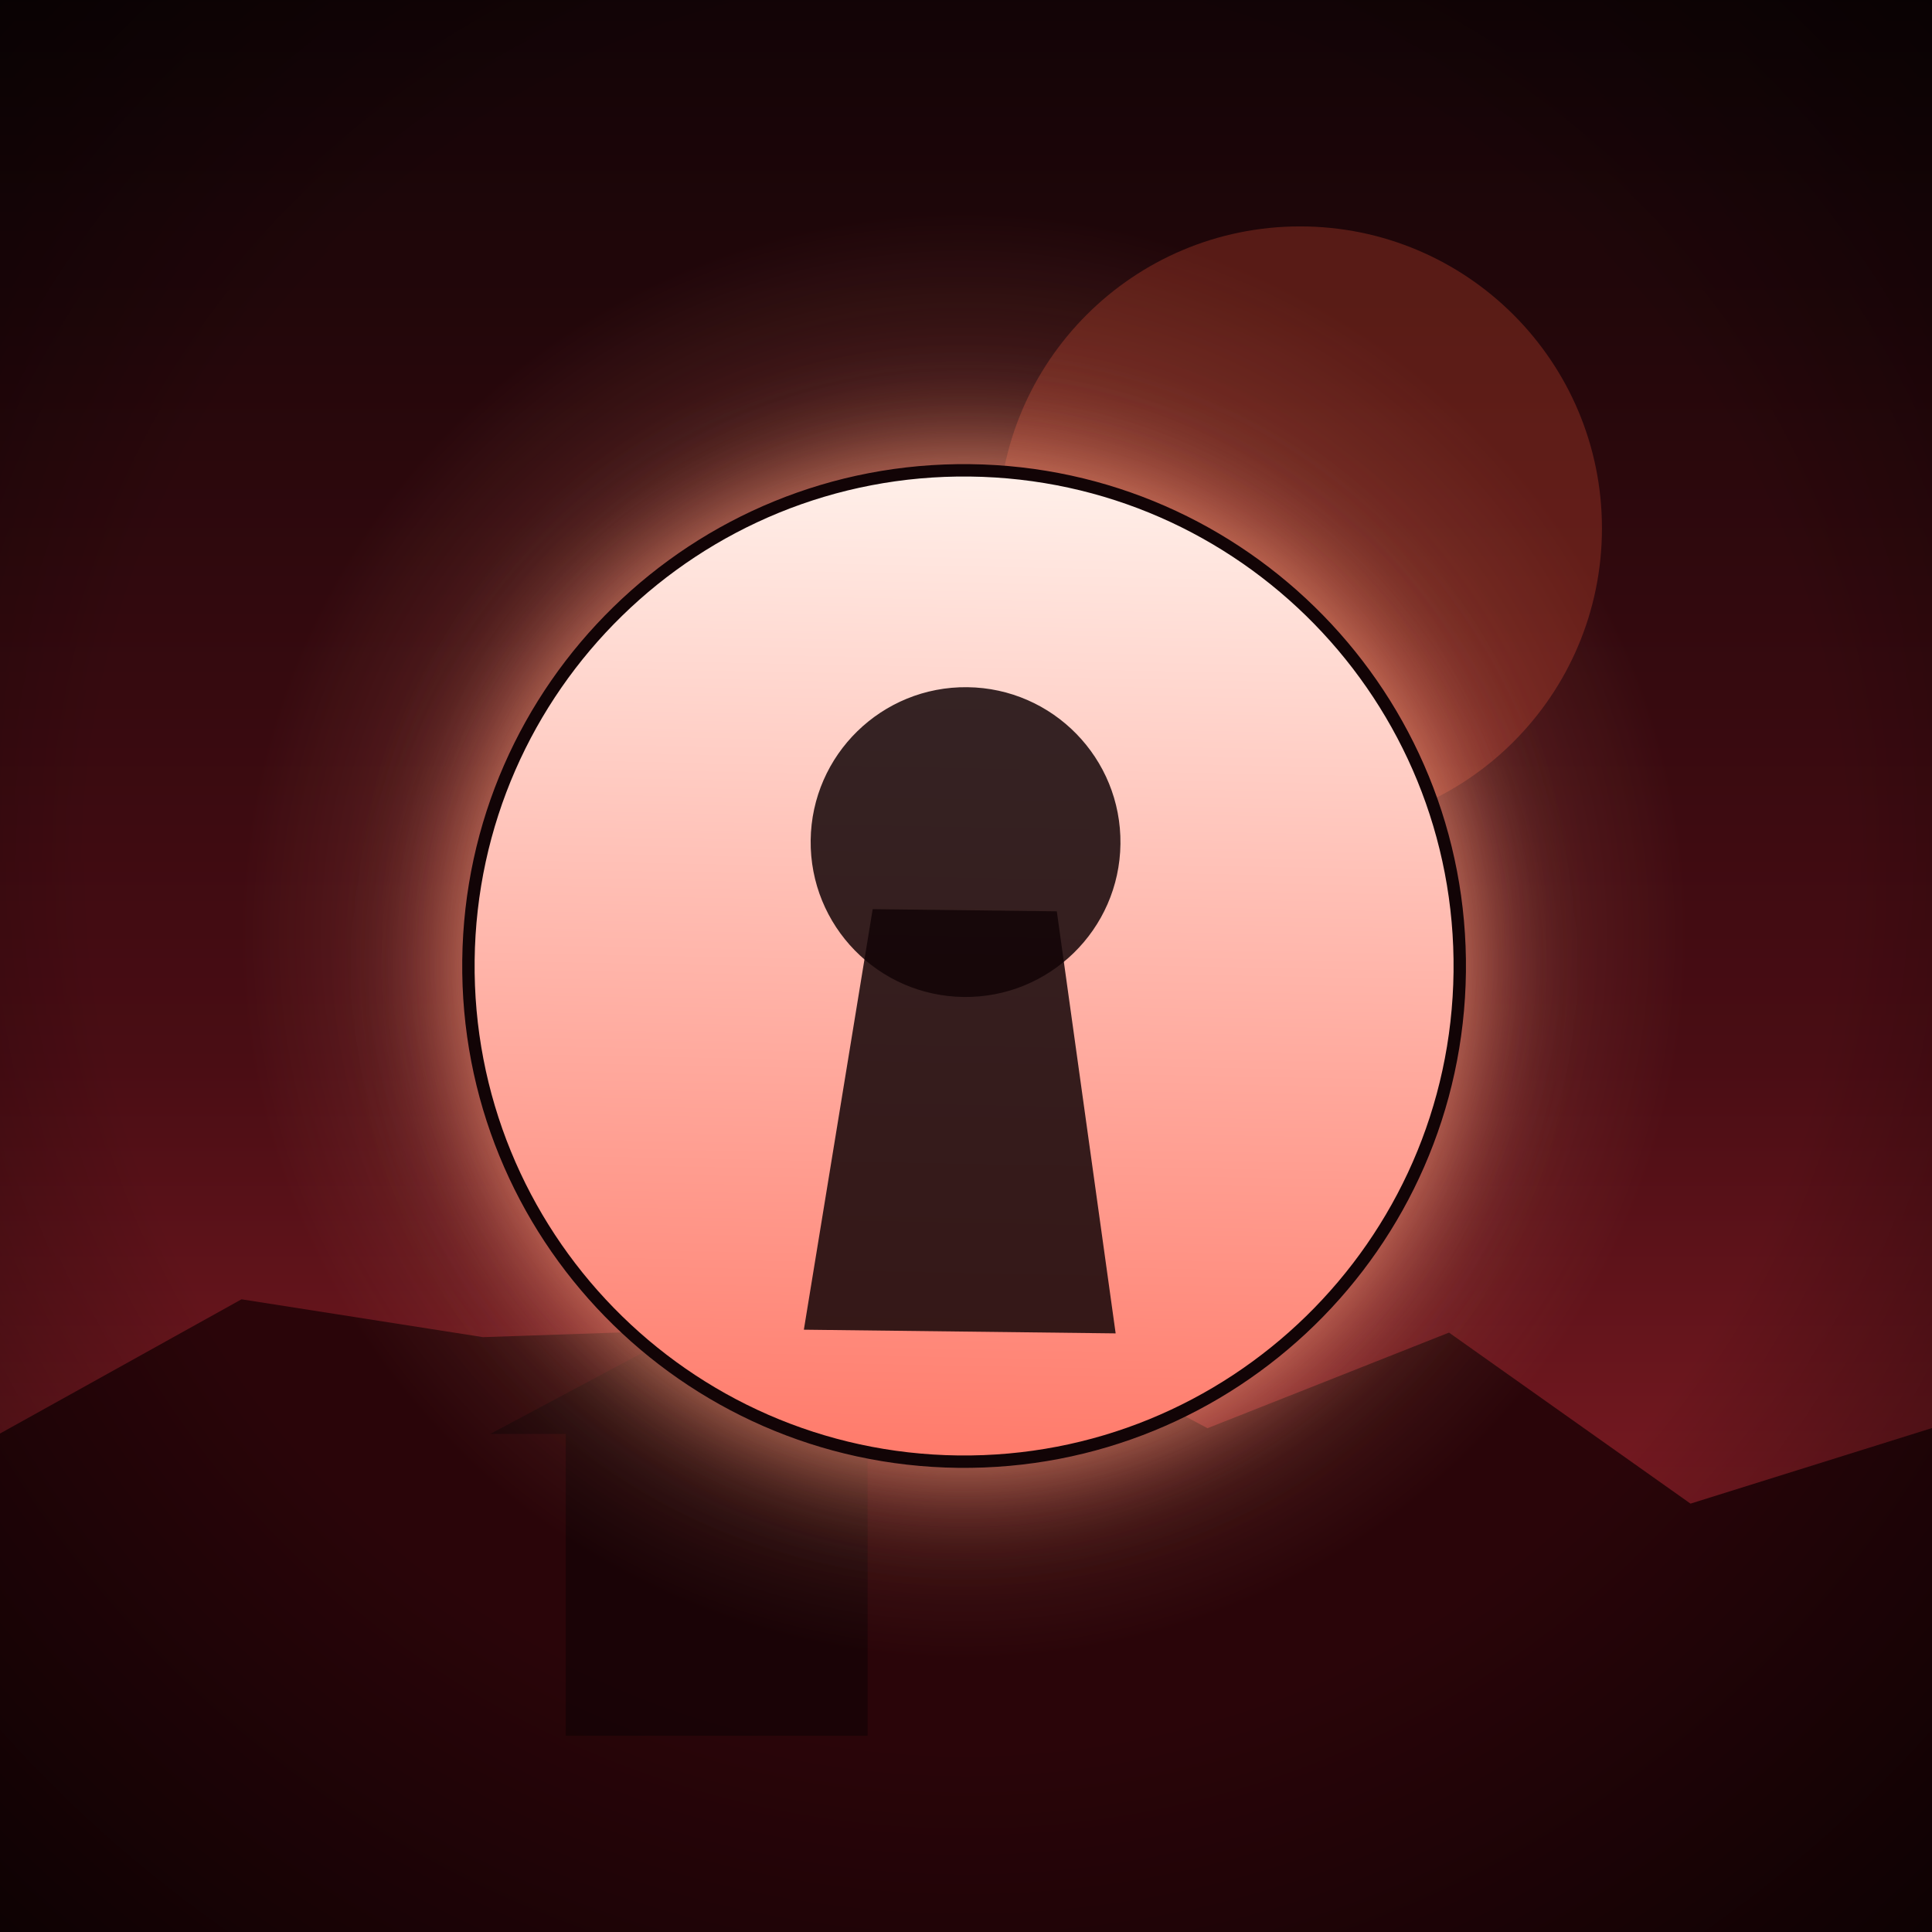
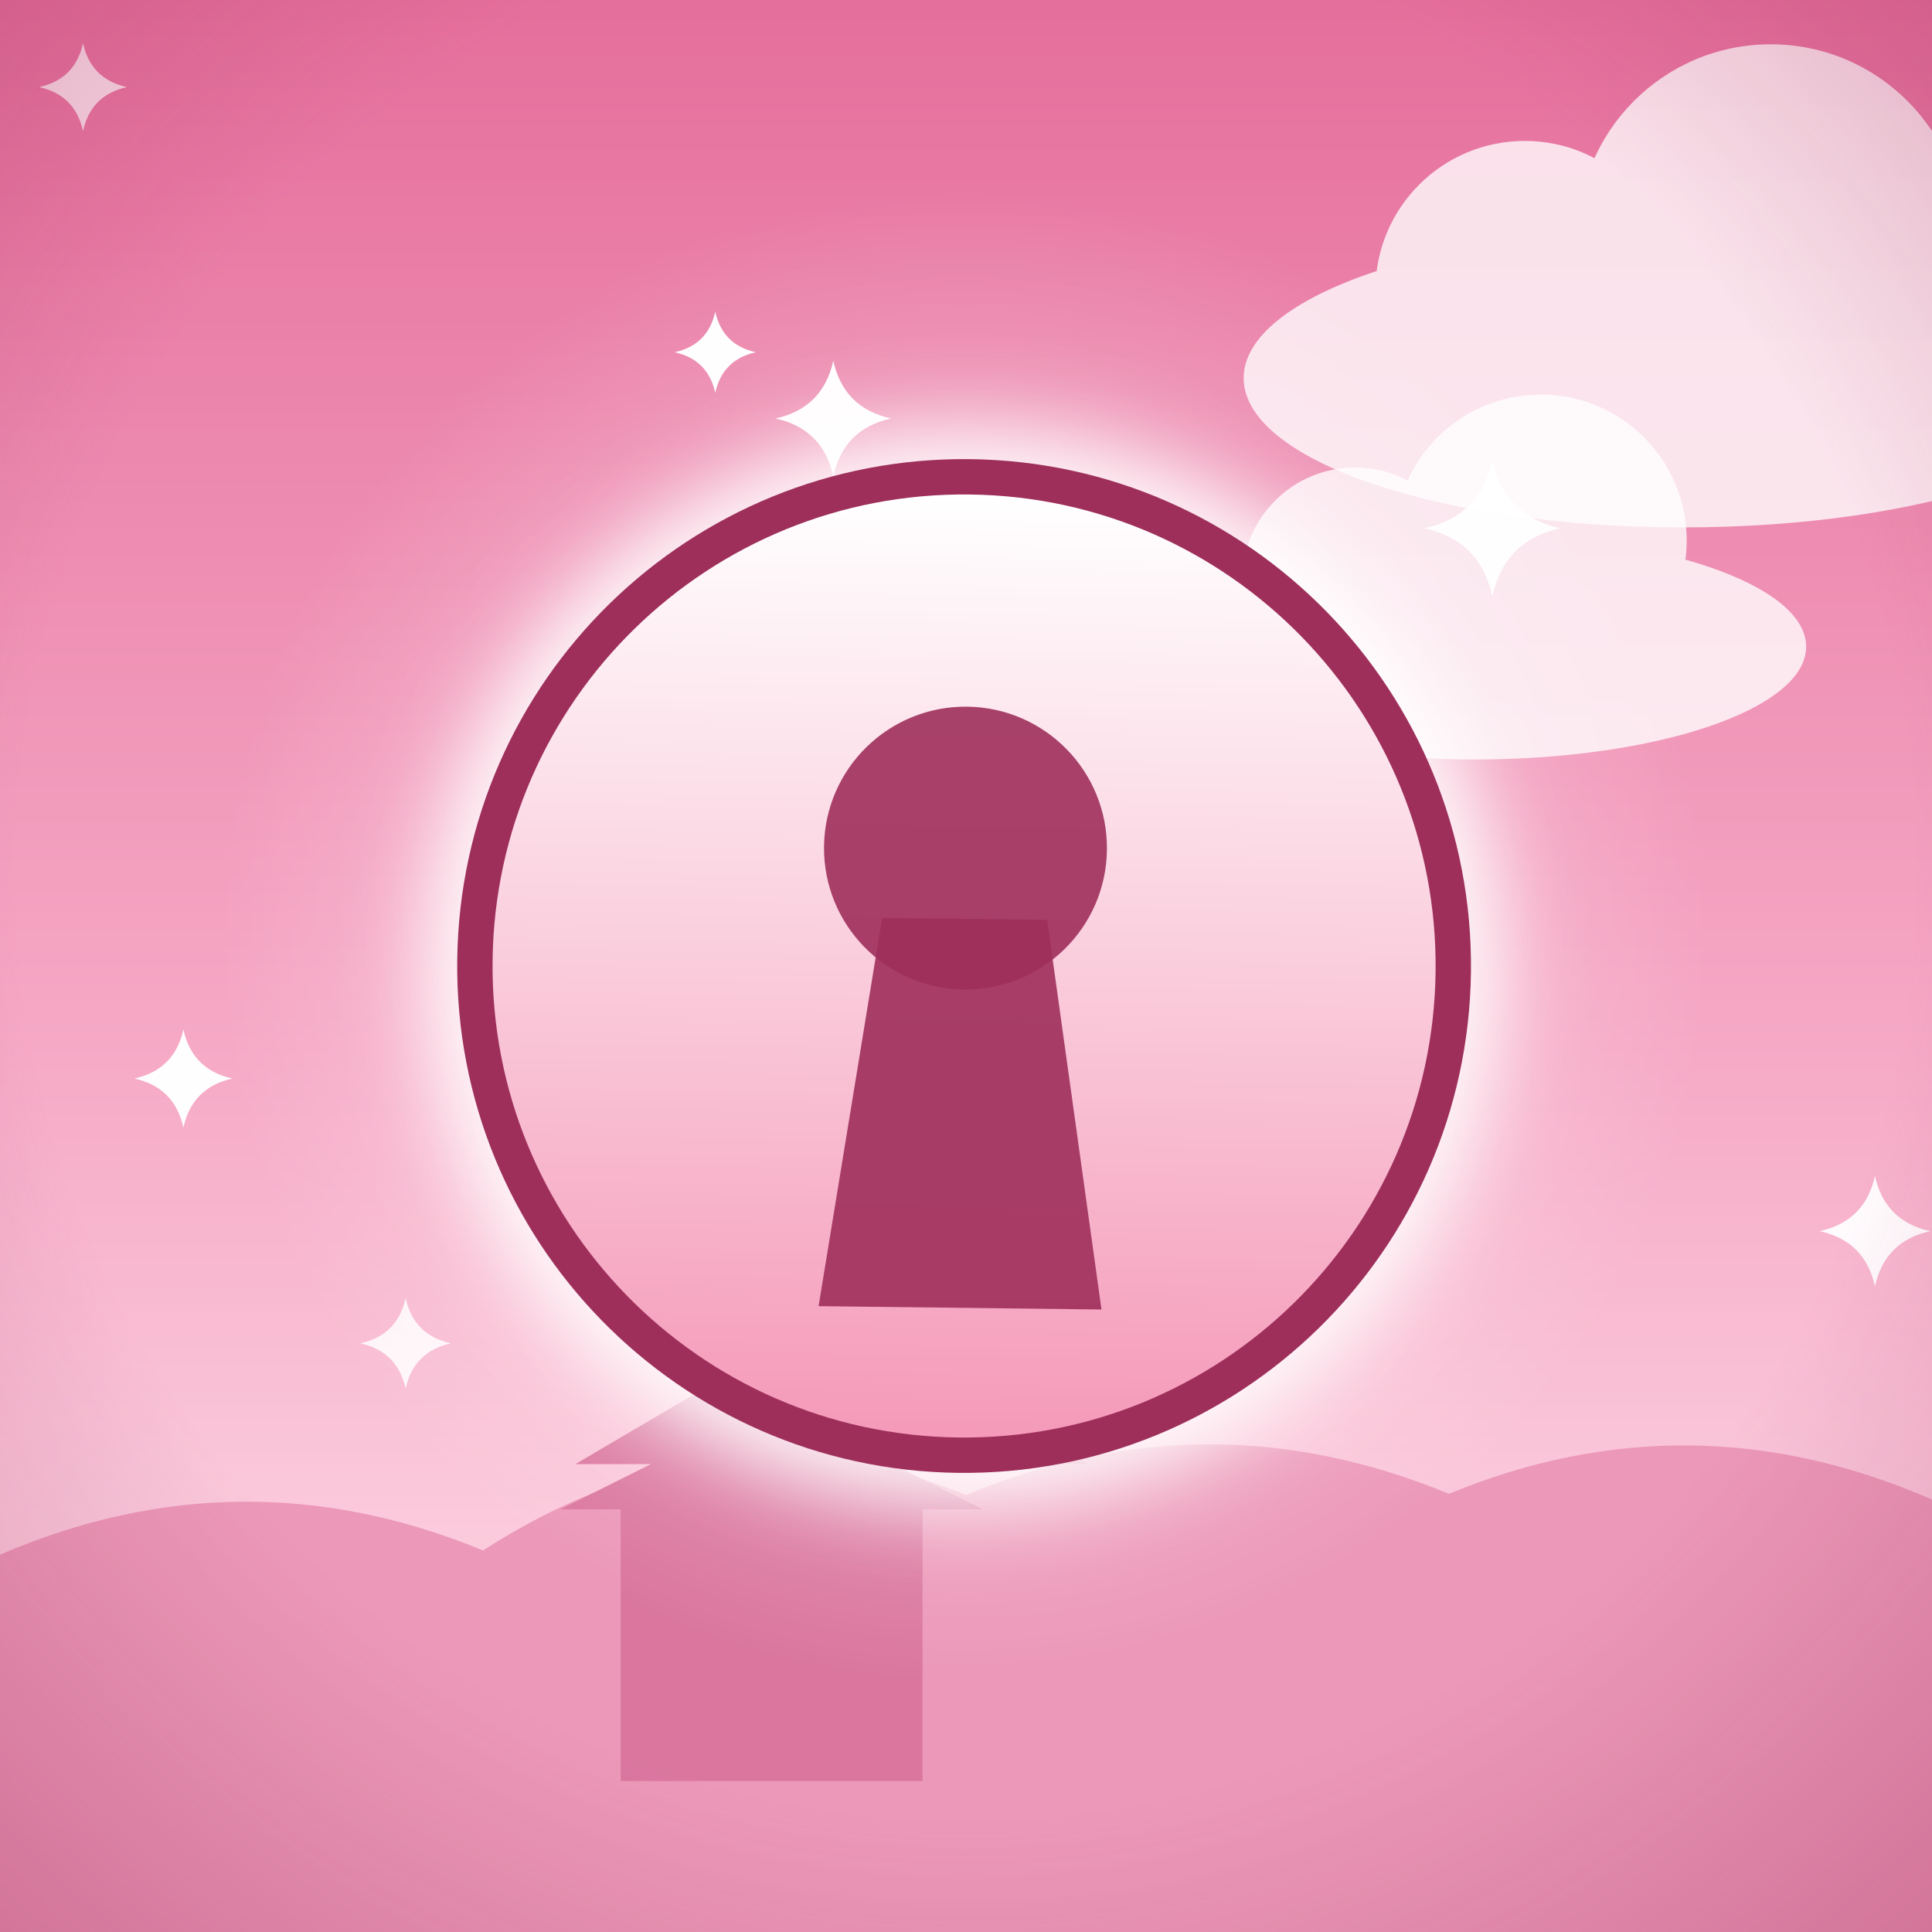
<svg xmlns="http://www.w3.org/2000/svg" viewBox="0 0 256 256" width="256" height="256">
  <defs>
    <linearGradient id="sky" x1="0" y1="0" x2="0" y2="1">
-       <stop offset="0" stop-color="#120406" />
-       <stop offset=".55" stop-color="#4a0d14" />
-       <stop offset="1" stop-color="#a3262e" />
+       <stop offset="0" stop-color="#e56e9b" />
+       <stop offset=".55" stop-color="#f6aac6" />
+       <stop offset="1" stop-color="#ffe6ef" />
    </linearGradient>
    <radialGradient id="halo" cx=".5" cy=".5" r=".5">
-       <stop offset="0" stop-color="#ff9a7a" stop-opacity=".55" />
-       <stop offset="1" stop-color="#ff9a7a" stop-opacity="0" />
+       <stop offset="0" stop-color="#ffffff" stop-opacity=".85" />
+       <stop offset=".6" stop-color="#ffffff" stop-opacity=".25" />
+       <stop offset="1" stop-color="#ffffff" stop-opacity="0" />
    </radialGradient>
    <linearGradient id="gl" x1="0" y1="0" x2="0" y2="1">
-       <stop offset="0" stop-color="#fff0ea" />
-       <stop offset="1" stop-color="#ff7a6a" />
+       <stop offset="0" stop-color="#ffffff" />
+       <stop offset="1" stop-color="#f59ab9" />
    </linearGradient>
    <radialGradient id="vig" cx=".5" cy=".45" r=".75">
-       <stop offset=".6" stop-color="#000" stop-opacity="0" />
-       <stop offset="1" stop-color="#000" stop-opacity=".7" />
+       <stop offset=".65" stop-color="#9e2f5b" stop-opacity="0" />
+       <stop offset="1" stop-color="#9e2f5b" stop-opacity=".35" />
    </radialGradient>
    <filter id="blur" x="-30%" y="-30%" width="160%" height="160%">
-       <feGaussianBlur stdDeviation="9" />
+       <feGaussianBlur stdDeviation="7" />
    </filter>
-     <style>.k{fill:#120406;opacity:.85}.ks{fill:none;stroke:#120406;stroke-width:6;stroke-linecap:round;opacity:.8}.s{fill:none;stroke:url(#gl);stroke-linecap:round;stroke-linejoin:round}</style>
+     <style>.k{fill:#9e2f5b;opacity:.9}.ks{fill:none;stroke:#9e2f5b;stroke-width:6;stroke-linecap:round;opacity:.85}.s{fill:none;stroke:url(#gl);stroke-linecap:round;stroke-linejoin:round}</style>
  </defs>
  <rect width="256" height="256" fill="url(#sky)" />
-   <circle cx="172.267" cy="70" r="40" fill="#ff5a3a" opacity=".25" />
-   <path d="M0 256L0 200L0 189.951L32 172.165L64 177.179L96 176.087L128 172.155L160 189.246L192 176.577L224 199.238L256 189.225L256 256z" fill="#2a0509" />
-   <path d="M74.966 230v-40h-10l30-16 30 16h-10v40zM70.966 190l34-22 34 22" fill="#1a0306" />
-   <ellipse cx="84.994" cy="39.592" rx="3" ry="1.6" fill="#ffb0a0" opacity=".55" transform="rotate(74.69364)" />
-   <ellipse cx="121.835" cy="153.244" rx="3" ry="1.6" fill="#ffb0a0" opacity=".55" transform="rotate(89.8762)" />
-   <ellipse cx="14.408" cy="75.956" rx="3" ry="1.6" fill="#ffb0a0" opacity=".55" transform="rotate(105.9584)" />
-   <ellipse cx="122.401" cy="189.323" rx="3" ry="1.6" fill="#ffb0a0" opacity=".55" transform="rotate(115.5936)" />
-   <ellipse cx="130.297" cy="211.33" rx="3" ry="1.6" fill="#ffb0a0" opacity=".55" transform="rotate(130.6798)" />
-   <ellipse cx="92.583" cy="115.471" rx="3" ry="1.6" fill="#ffb0a0" opacity=".55" transform="rotate(90.85005)" />
-   <ellipse cx="30.52" cy="116.166" rx="3" ry="1.6" fill="#ffb0a0" opacity=".55" transform="rotate(50.79509)" />
-   <ellipse cx="230.606" cy="208.086" rx="3" ry="1.6" fill="#ffb0a0" opacity=".55" transform="rotate(131.3565)" />
-   <circle cx="127.747" cy="124" r="96" fill="url(#halo)" />
-   <g transform="translate(127.7468 128) rotate(0.6789775) scale(0.8210085) translate(-128 -128)">
-     <g filter="url(#blur)" opacity=".9" fill="#ff9a7a" stroke="#ff9a7a">
+   <g fill="#ffffff" opacity="0.778">
+     <ellipse cx="222.988" cy="50.098" rx="58.195" ry="19.786" />
+     <circle cx="202.038" cy="38.458" r="19.786" />
+     <circle cx="234.627" cy="31.475" r="25.606" />
+   </g>
+   <g fill="#ffffff" opacity="0.784">
+     <ellipse cx="195.362" cy="85.689" rx="43.961" ry="14.947" />
+     <circle cx="179.536" cy="76.897" r="14.947" />
+     <circle cx="204.154" cy="71.622" r="19.343" />
+   </g>
+   <path d="M0 256L0 206Q32 192.241 64 205.441Q96 184.899 128 198.099Q160 184.738 192 197.938Q224 184.738 256 198.696Q288 185.496 320 202.041L256 256z" fill="#ec98b8" />
+   <path d="M82.245 236v-36h-8l28-14 28 14h-8v36zM76.245 194l34-20 34 20" fill="#db779f" />
+   <ellipse cx="121.835" cy="153.244" rx="4" ry="2.4" fill="#ffffff" opacity=".8" transform="rotate(89.8762)" />
+   <ellipse cx="14.408" cy="75.956" rx="4" ry="2.4" fill="#ffffff" opacity=".8" transform="rotate(105.9584)" />
+   <ellipse cx="122.401" cy="189.323" rx="4" ry="2.4" fill="#ffffff" opacity=".8" transform="rotate(115.5936)" />
+   <ellipse cx="130.297" cy="211.33" rx="4" ry="2.4" fill="#ffffff" opacity=".8" transform="rotate(130.6798)" />
+   <ellipse cx="92.583" cy="115.471" rx="4" ry="2.4" fill="#ffffff" opacity=".8" transform="rotate(90.85005)" />
+   <ellipse cx="30.52" cy="116.166" rx="4" ry="2.4" fill="#ffffff" opacity=".8" transform="rotate(50.79509)" />
+   <ellipse cx="230.606" cy="208.086" rx="4" ry="2.4" fill="#ffffff" opacity=".8" transform="rotate(131.3565)" />
+   <ellipse cx="47.959" cy="54.109" rx="4" ry="2.4" fill="#ffffff" opacity=".8" transform="rotate(68.6613)" />
+   <ellipse cx="5.853" cy="133.441" rx="4" ry="2.4" fill="#ffffff" opacity=".8" transform="rotate(130.4824)" />
+   <path d="M24.3 136.414Q25.469 141.742 30.797 142.911Q25.469 144.081 24.3 149.408Q23.13 144.081 17.803 142.911Q23.13 141.742 24.3 136.414z" fill="#ffffff" opacity="0.981" />
+   <path d="M11 5.725Q12.047 10.495 16.816 11.542Q12.047 12.589 11 17.358Q9.953 12.589 5.183 11.542Q9.953 10.495 11 5.725z" fill="#ffffff" opacity="0.74" />
+   <path d="M248.441 155.815Q249.759 161.816 255.759 163.133Q249.759 164.45 248.441 170.451Q247.124 164.45 241.124 163.133Q247.124 161.816 248.441 155.815z" fill="#ffffff" opacity="0.947" />
+   <path d="M110.415 47.794Q111.794 54.074 118.074 55.452Q111.794 56.831 110.415 63.111Q109.037 56.831 102.757 55.452Q109.037 54.074 110.415 47.794z" fill="#ffffff" opacity="0.984" />
+   <path d="M136.995 78.84Q137.781 82.42 141.361 83.206Q137.781 83.991 136.995 87.571Q136.209 83.991 132.63 83.206Q136.209 82.42 136.995 78.84z" fill="#ffffff" opacity="0.957" />
+   <path d="M94.775 41.296Q95.743 45.707 100.154 46.675Q95.743 47.643 94.775 52.054Q93.806 47.643 89.395 46.675Q93.806 45.707 94.775 41.296z" fill="#ffffff" opacity="0.991" />
+   <circle cx="127.747" cy="124" r="100" fill="url(#halo)" />
+   <g transform="translate(127.7468 128) rotate(0.6789775) scale(0.7810085) translate(-128 -128)">
+     <g filter="url(#blur)" opacity=".95" fill="#ffffff" stroke="#ffffff" stroke-width="22">
      <circle cx="128" cy="128" r="80" />
      <circle cx="128" cy="108" r="24" opacity="0" />
      <path d="M114 120h28l10 66h-48z" opacity="0" />
    </g>
-     <g fill="url(#gl)" stroke="#120406" stroke-width="2">
+     <g fill="#9e2f5b" stroke="#9e2f5b" stroke-width="12" stroke-linejoin="round">
+       <circle cx="128" cy="128" r="80" />
+       <circle cx="128" cy="108" r="24" opacity="0" />
+       <path d="M114 120h28l10 66h-48z" opacity="0" />
+     </g>
+     <g fill="url(#gl)" stroke="none">
      <circle cx="128" cy="128" r="80" />
      <circle cx="128" cy="108" r="24" class="k" />
      <path d="M114 120h28l10 66h-48z" class="k" />
    </g>
  </g>
+   <path d="M197.747 61Q199.367 68.38 206.747 70Q199.367 71.62 197.747 79Q196.127 71.62 188.747 70Q196.127 68.38 197.747 61z" fill="#ffffff" opacity="0.95" />
+   <path d="M53.747 172Q54.827 176.92 59.747 178Q54.827 179.08 53.747 184Q52.667 179.08 47.747 178Q52.667 176.92 53.747 172z" fill="#ffffff" opacity="0.85" />
  <rect width="256" height="256" fill="url(#vig)" />
</svg>
